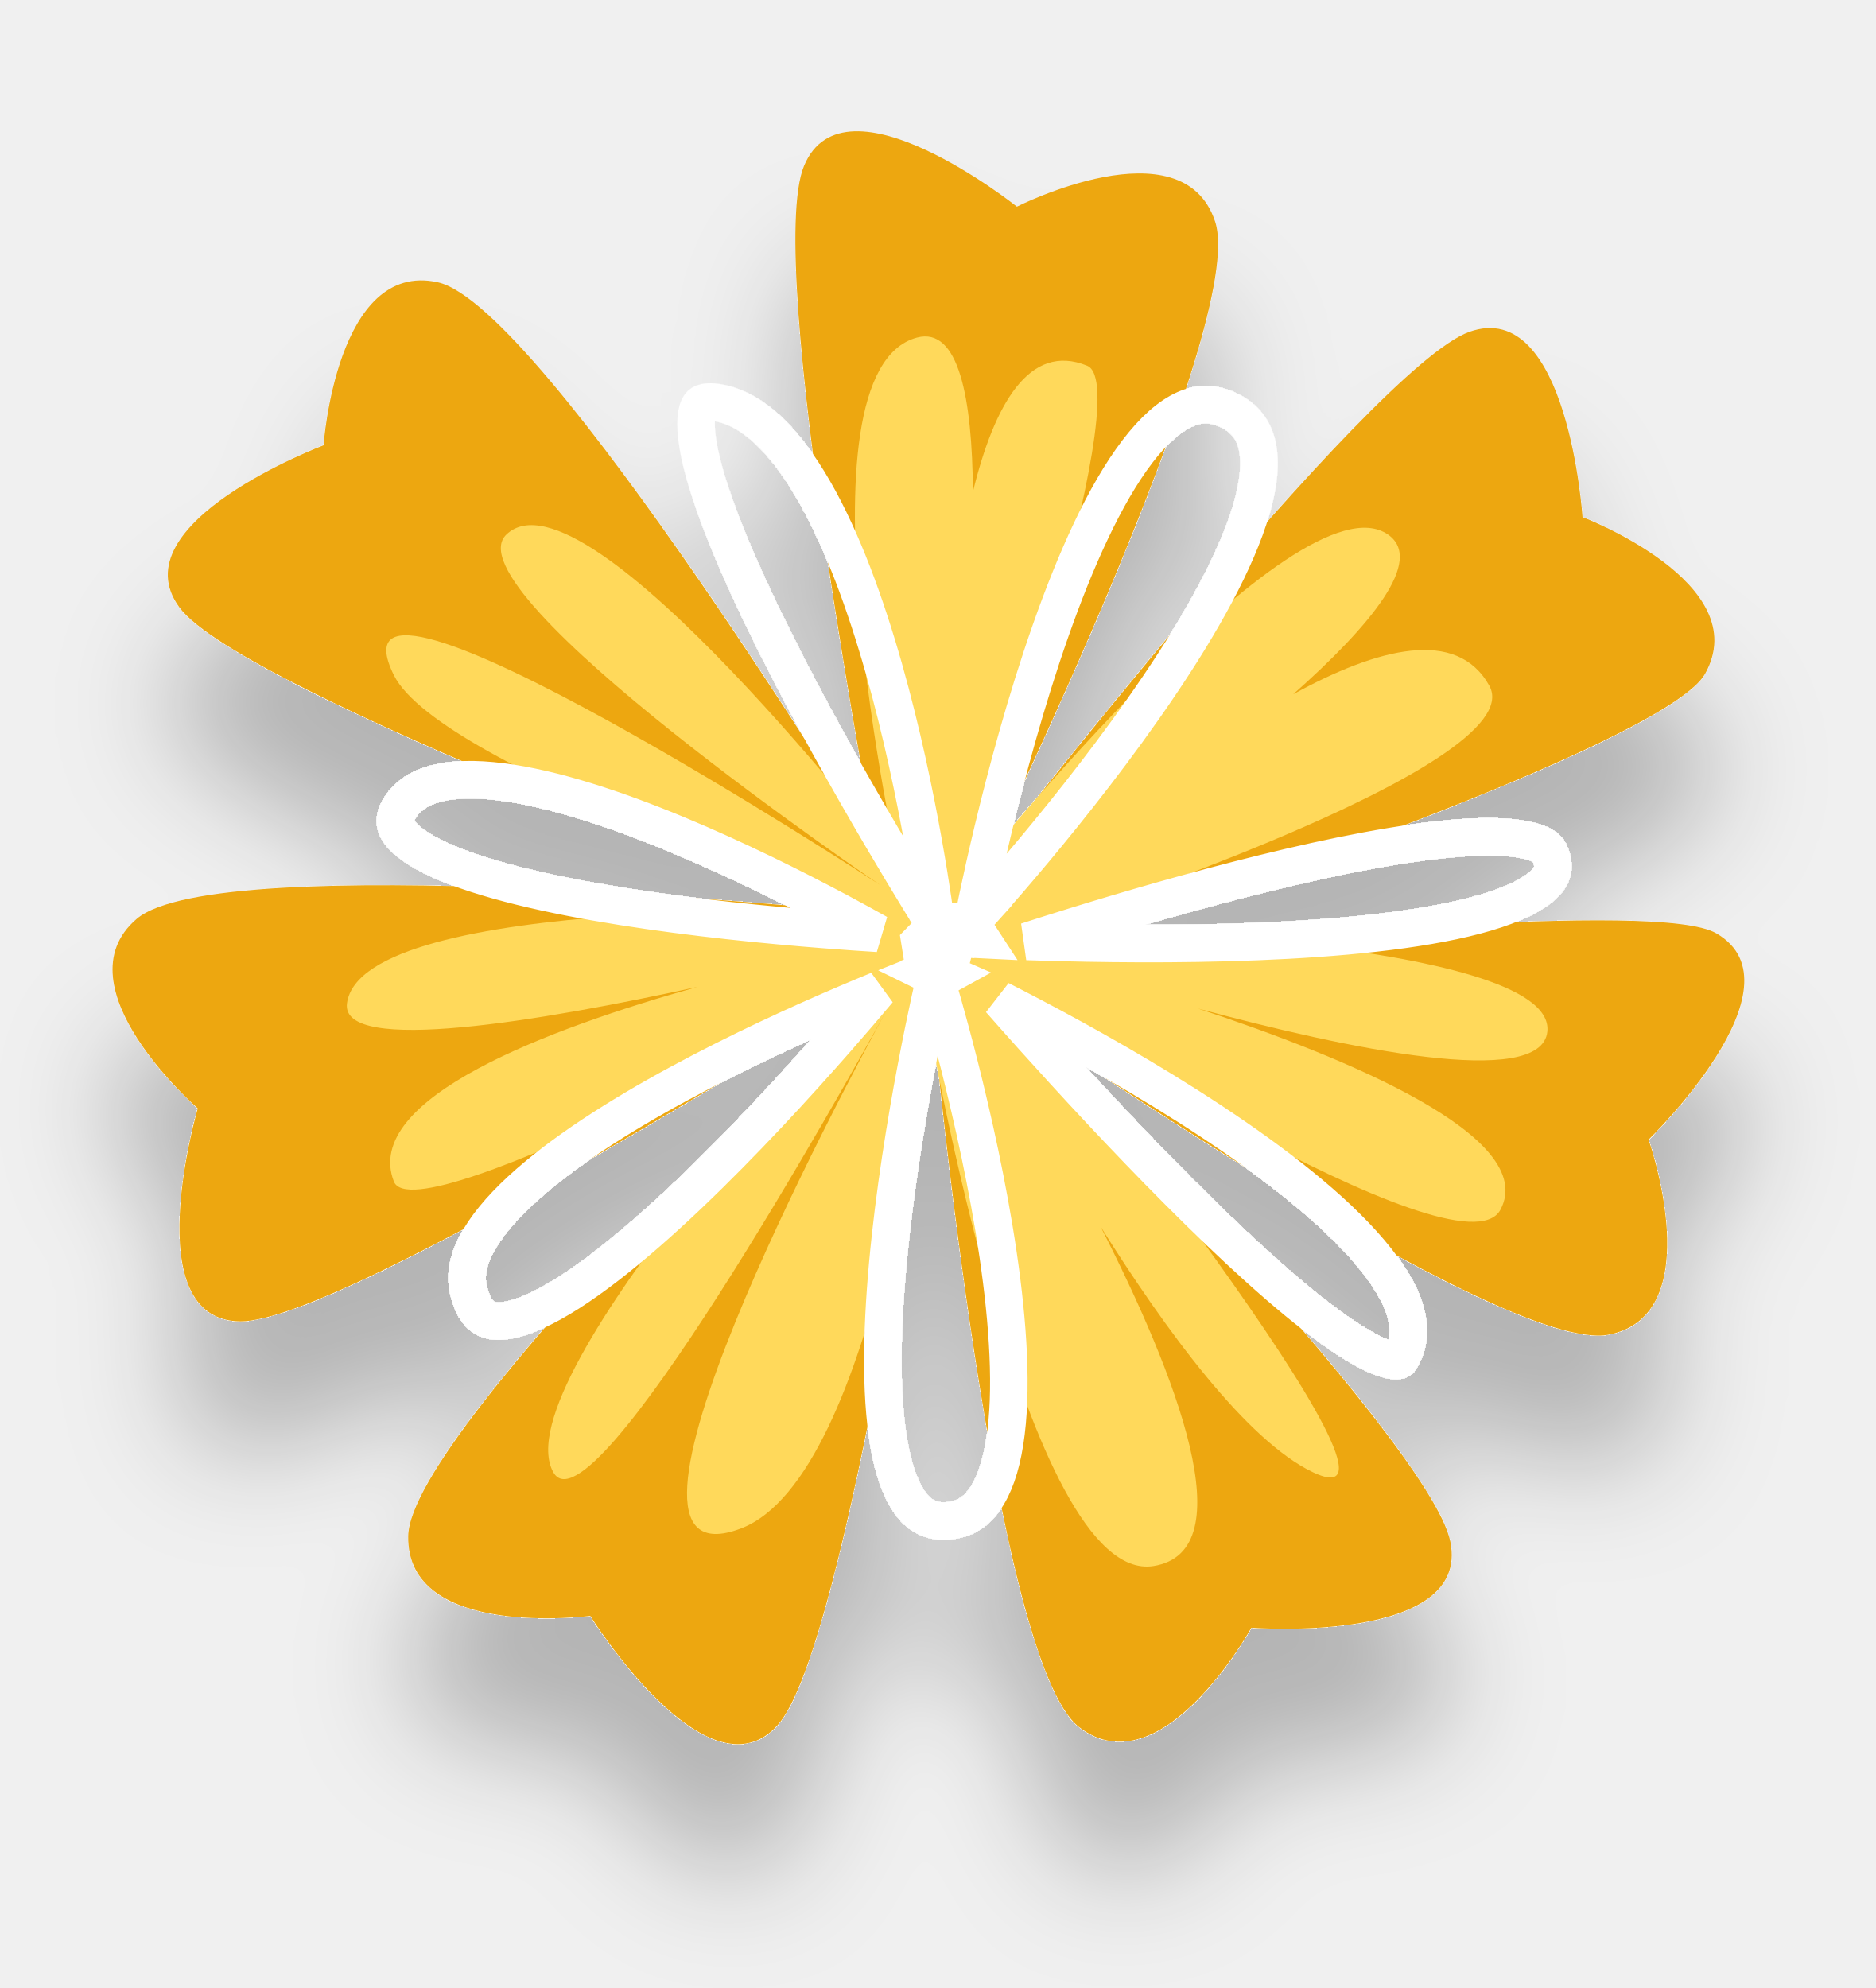
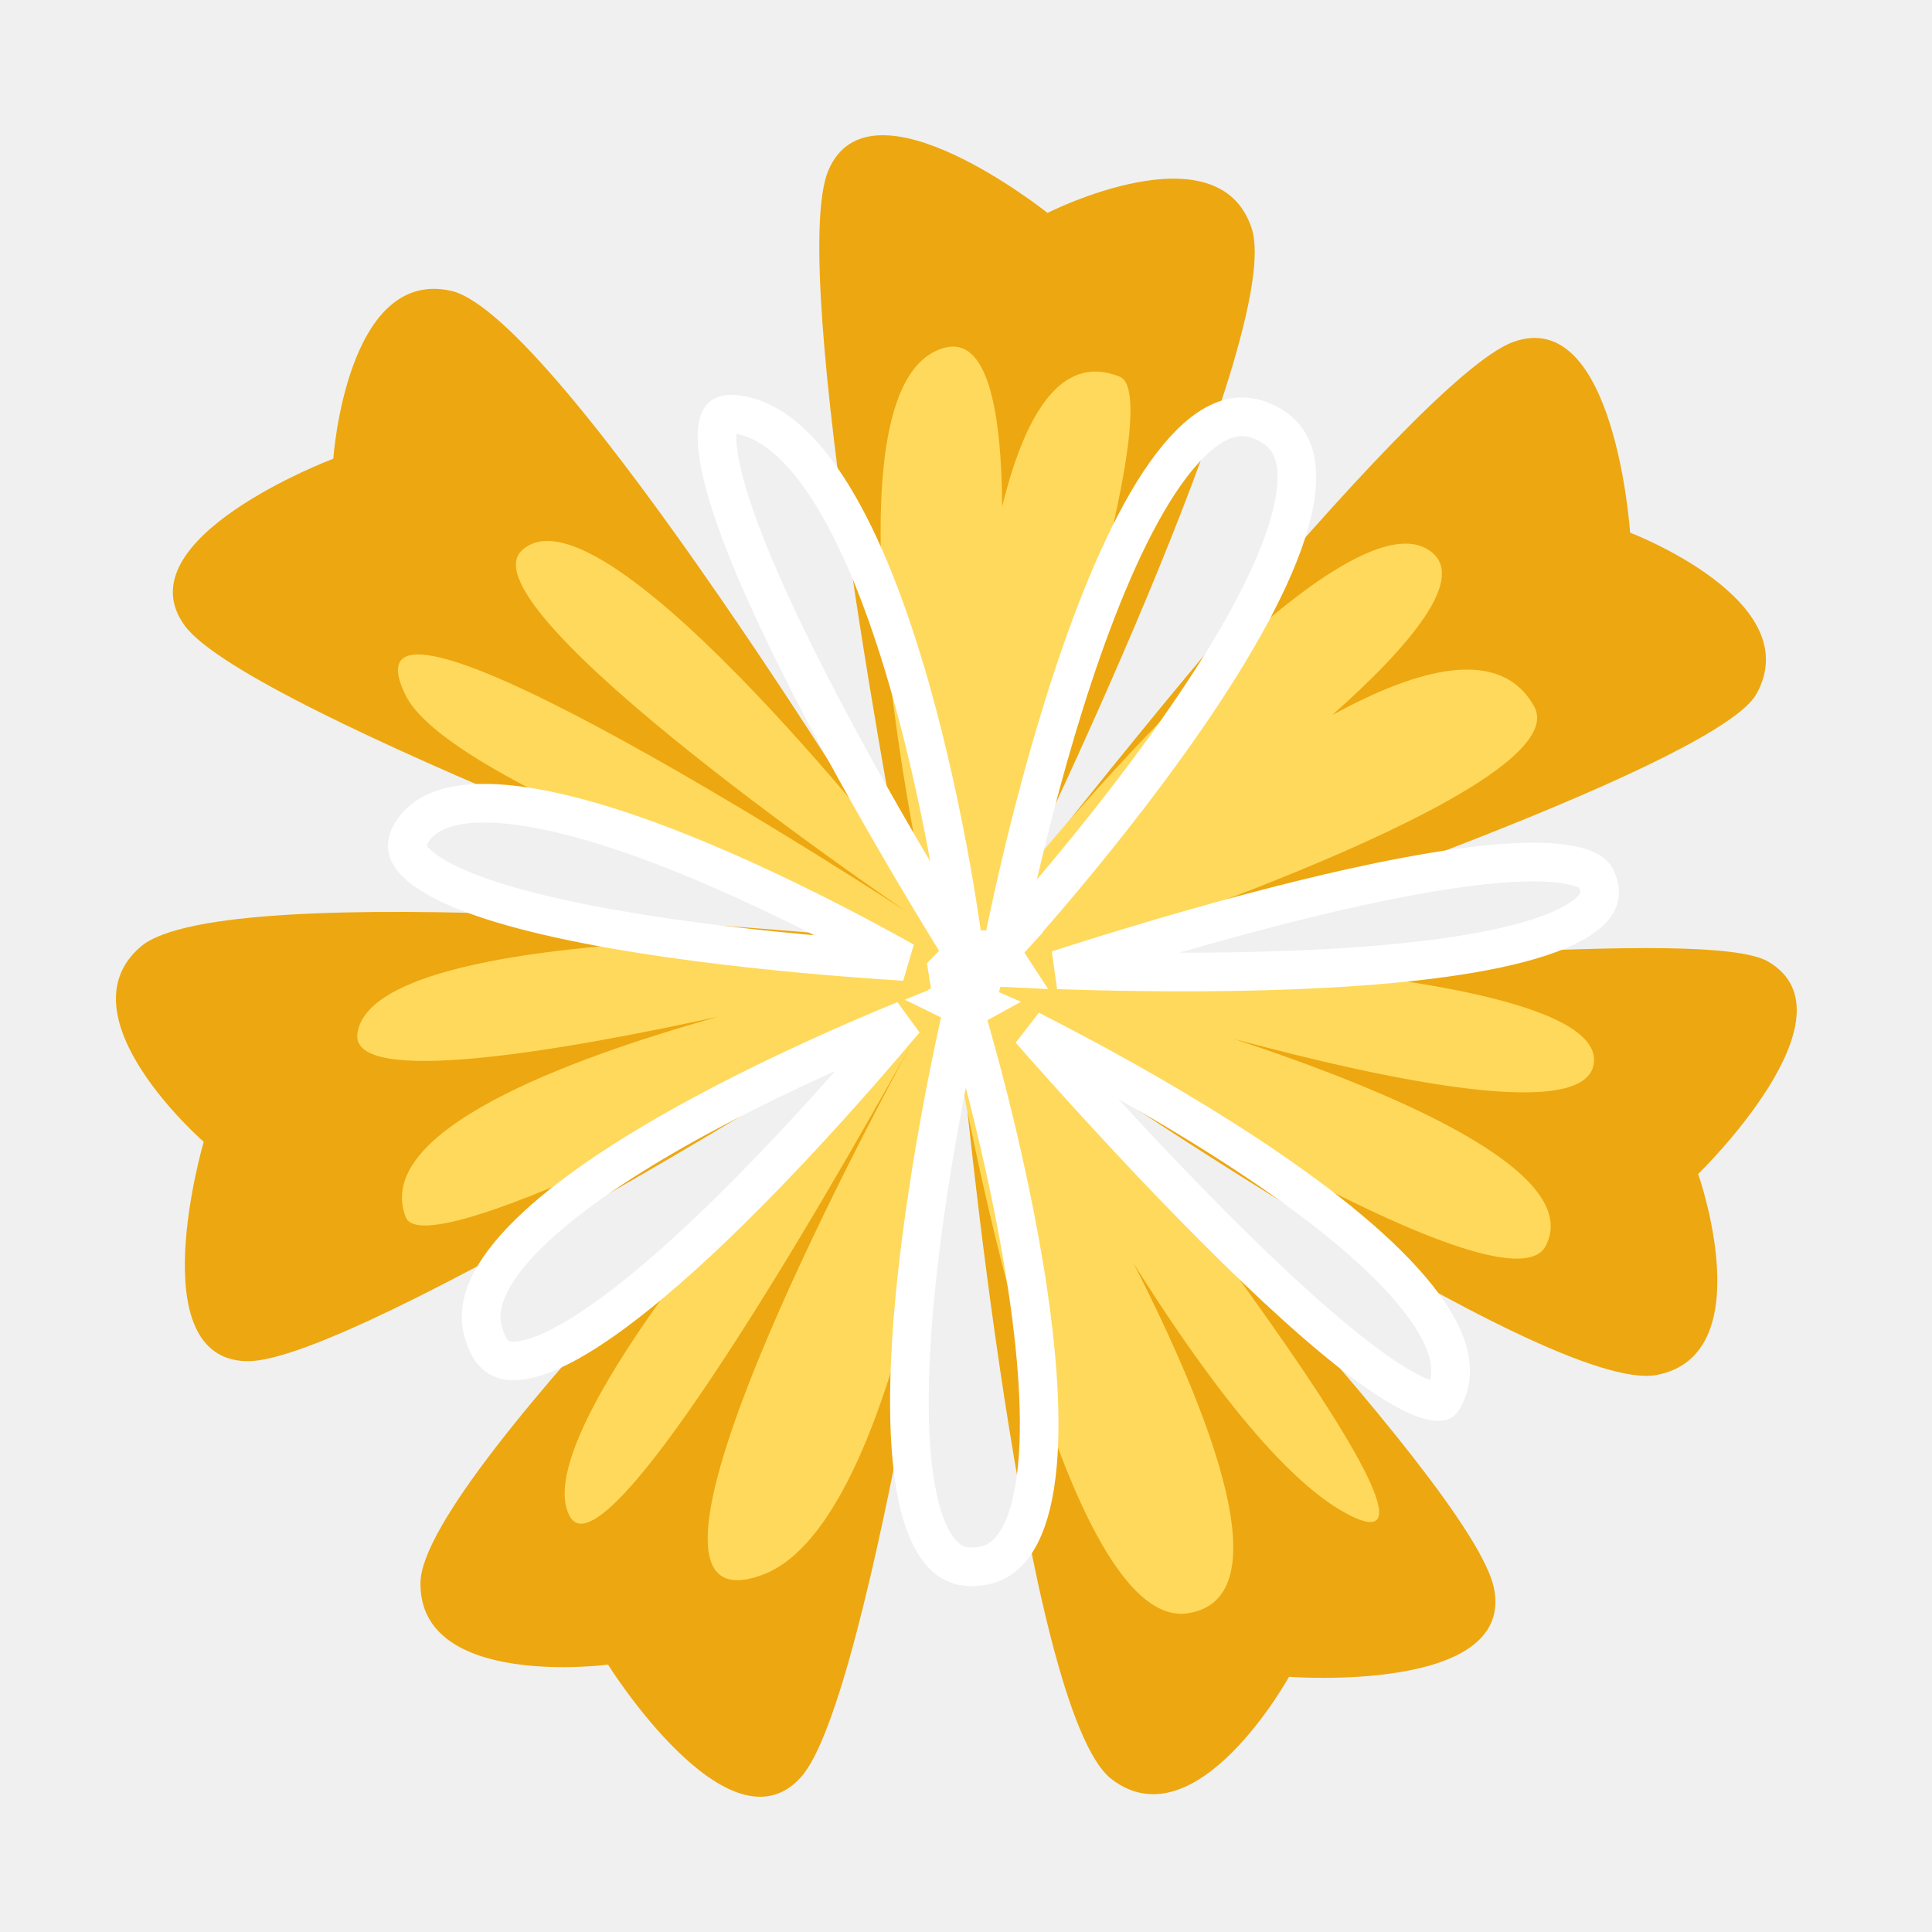
- <svg xmlns="http://www.w3.org/2000/svg" width="100" height="106" viewBox="0 0 100 106" fill="none">
-   <g filter="url(#filter0_d_301_503)">
-     <path d="M54.218 11.02C54.218 11.02 45.025 3.677 42.87 8.839C40.714 14.002 46.786 45.573 46.786 45.573C46.786 45.573 28.943 16.291 23.339 15.051C17.936 13.855 17.251 23.742 17.251 23.742C17.251 23.742 6.25 27.895 9.571 32.394C12.892 36.893 44.56 48.512 44.56 48.512C44.56 48.512 11.647 45.259 7.285 48.997C3.08 52.6 10.544 59.1 10.544 59.1C10.544 59.1 7.23 70.404 12.814 70.455C18.398 70.506 46.237 52.939 46.237 52.939C46.237 52.939 21.865 76.153 21.764 81.904C21.666 87.448 31.471 86.161 31.471 86.161C31.471 86.161 37.715 96.142 41.456 91.988C45.197 87.834 49.826 55.07 49.826 55.07C49.826 55.07 52.98 88.592 57.536 92.089C61.928 95.461 66.719 86.791 66.719 86.791C66.719 86.791 78.44 87.686 77.328 82.203C76.215 76.719 53.884 54.09 53.884 54.09C53.884 54.09 80.13 72.264 85.764 71.166C91.195 70.108 87.897 60.765 87.897 60.765C87.897 60.765 96.34 52.567 91.506 49.764C88.386 47.955 66.858 50.263 56.821 50.317C66.664 47.216 89.007 39.322 90.908 35.929C93.616 31.093 84.374 27.57 84.374 27.57C84.374 27.57 83.597 15.815 78.338 17.695C73.079 19.576 52.553 46.004 52.553 46.004C52.553 46.004 66.591 17.27 64.784 11.811C63.042 6.548 54.218 11.02 54.218 11.02Z" fill="#EDA710" />
-     <path d="M47.241 53.918C45.072 57.85 31.52 82.118 29.5 78.499C26.704 73.49 46.318 52.74 46.318 52.74C46.318 52.74 22.155 65.962 21 62.999C19.278 58.58 29.246 54.844 37.194 52.62C28.931 54.424 18.135 56.269 18.5 53.499C19.271 47.642 46.583 48.572 46.583 48.572C46.583 48.572 23.469 40.982 21 36C16.793 27.51 46.927 47.189 46.927 47.189C46.927 47.189 23.84 31.517 27 28.5C31.222 24.469 47.88 46.128 47.88 46.128C47.88 46.128 42.086 19.81 48.892 17.999C51.115 17.408 51.837 21.229 51.873 26.22C53.012 21.555 54.885 18.242 57.961 19.5C60.758 20.645 52.035 46.375 52.035 46.375C52.035 46.375 69.15 25.142 74 28.5C75.971 29.865 73.078 33.355 68.948 37.019C73.455 34.542 77.681 33.455 79.406 36.564C81.806 40.889 55.5 49.389 55.5 49.389C55.5 49.389 83 50 82.5 54.999C82.189 58.111 71.729 55.894 63.873 53.775C71.796 56.392 82.055 60.628 80 64.5C77.915 68.427 54.248 53.215 54.248 53.215C54.248 53.215 77.154 81.905 70 78.499C66.461 76.814 62.141 70.923 58.678 65.399C62.704 73.297 66.382 82.722 61.5 83.5C54.69 84.585 49.5 54.498 49.5 54.498C49.5 54.498 46.817 78.725 39.5 81.499C30.617 84.867 44.981 58.06 47.241 53.918Z" fill="#FFD95B" />
-     <path d="M49.857 52.113L49.28 51.83L49.285 51.828L49.299 51.823L49.302 51.822L49.303 51.821L48.955 50.884L49.303 51.821L49.046 50.198L49.872 49.353L49.027 49.886C49.872 49.353 49.872 49.353 49.872 49.352L49.872 49.352L49.869 49.348L49.859 49.331L49.818 49.266C49.782 49.209 49.728 49.122 49.658 49.01C49.518 48.785 49.313 48.455 49.056 48.034C48.541 47.193 47.815 45.993 46.971 44.557C45.283 41.684 43.131 37.879 41.264 34.132C39.384 30.359 37.839 26.735 37.305 24.194C37.029 22.879 37.079 22.093 37.256 21.723C37.321 21.587 37.392 21.529 37.488 21.492C37.613 21.444 37.865 21.401 38.322 21.484C40.127 21.811 41.834 23.452 43.386 26.145C44.911 28.79 46.149 32.21 47.122 35.638C48.091 39.056 48.783 42.429 49.233 44.953C49.458 46.214 49.622 47.26 49.729 47.989C49.783 48.353 49.822 48.639 49.848 48.832C49.861 48.929 49.871 49.002 49.877 49.051L49.885 49.106L49.886 49.12L49.886 49.123L49.887 49.123L49.887 49.123L51.789 49.183L51.78 49.193L51.768 49.205L51.766 49.208L51.765 49.209C51.765 49.209 51.765 49.209 51.988 49.414L51.765 49.209L52.345 50.099C51.953 50.08 51.638 50.064 51.414 50.051C51.282 50.044 51.181 50.038 51.114 50.034L51.037 50.03L51.018 50.029L51.014 50.028L51.013 50.028C51.013 50.028 51.013 50.028 50.95 51.026L51.013 50.028L50.528 51.933L50.651 51.668C50.528 51.933 50.528 51.933 50.528 51.933L50.529 51.933L50.532 51.935L50.547 51.942L50.579 51.956L49.923 52.316L50.783 52.053L49.923 52.316L49.923 52.317L49.924 52.32L49.928 52.335L49.947 52.395C49.963 52.449 49.987 52.53 50.018 52.635C50.08 52.846 50.171 53.157 50.283 53.554C50.507 54.347 50.818 55.483 51.163 56.85C51.853 59.586 52.676 63.23 53.214 66.891C53.756 70.573 53.995 74.182 53.569 76.885C53.356 78.236 52.99 79.273 52.486 79.972C52.009 80.635 51.401 81.014 50.569 81.088C49.749 81.162 49.173 80.898 48.705 80.364C48.192 79.779 47.777 78.827 47.495 77.504C46.932 74.865 46.983 71.189 47.332 67.383C47.679 63.6 48.31 59.782 48.856 56.902C49.129 55.465 49.379 54.265 49.562 53.425C49.653 53.005 49.727 52.676 49.778 52.452C49.804 52.34 49.824 52.255 49.837 52.197L49.852 52.133L49.856 52.117L49.857 52.114L49.857 52.113C49.857 52.113 49.857 52.113 49.457 52.017L49.857 52.113ZM54.75 50.197C55.451 49.97 56.32 49.694 57.312 49.387C60.027 48.548 63.664 47.482 67.368 46.57C71.083 45.655 74.821 44.906 77.752 44.685C79.223 44.574 80.429 44.602 81.304 44.778C82.22 44.962 82.513 45.253 82.596 45.427C82.778 45.813 82.813 46.102 82.787 46.318C82.762 46.532 82.669 46.753 82.464 46.995C82.023 47.514 81.136 48.034 79.751 48.495C77.019 49.403 72.942 49.893 68.64 50.127C64.363 50.36 59.956 50.335 56.612 50.252C55.945 50.236 55.321 50.217 54.75 50.197ZM55.069 55.276C54.406 54.536 53.816 53.871 53.321 53.308C53.839 53.572 54.415 53.87 55.036 54.197C57.72 55.611 61.235 57.576 64.584 59.788C67.95 62.011 71.081 64.44 73.049 66.77C75.073 69.166 75.545 71.039 74.652 72.47C74.623 72.517 74.609 72.526 74.555 72.537C74.462 72.556 74.261 72.558 73.911 72.453C73.206 72.24 72.231 71.697 71.033 70.837C68.661 69.135 65.72 66.419 62.828 63.519C59.946 60.628 57.148 57.592 55.069 55.276ZM44.733 48.628C45.534 49.056 46.236 49.443 46.811 49.765C46.022 49.716 45.052 49.65 43.953 49.563C40.947 49.327 36.995 48.939 33.193 48.336C29.364 47.728 25.781 46.915 23.456 45.86C22.275 45.324 21.571 44.791 21.261 44.323C21.12 44.11 21.073 43.931 21.076 43.767C21.079 43.597 21.136 43.36 21.341 43.041C22.126 41.821 23.898 41.329 26.736 41.687C29.488 42.033 32.814 43.135 36.072 44.486C39.315 45.831 42.427 47.396 44.733 48.628ZM46.83 52.797C46.246 53.491 45.486 54.383 44.598 55.398C42.471 57.825 39.619 60.941 36.697 63.718C33.748 66.521 30.822 68.887 28.539 69.916C27.383 70.437 26.584 70.526 26.085 70.373C25.687 70.25 25.238 69.894 24.973 68.77C24.63 67.314 25.54 65.522 27.767 63.462C29.925 61.466 33.018 59.503 36.233 57.762C39.435 56.027 42.705 54.541 45.178 53.487C45.78 53.23 46.335 52.999 46.83 52.797ZM52.009 48.941C51.959 48.996 51.917 49.043 51.882 49.081C51.893 49.022 51.91 48.938 51.931 48.831C51.977 48.598 52.047 48.254 52.138 47.818C52.322 46.946 52.594 45.704 52.948 44.226C53.659 41.267 54.696 37.381 56.008 33.644C57.328 29.885 58.895 26.367 60.636 24.083C61.507 22.941 62.361 22.187 63.173 21.825C63.936 21.486 64.702 21.47 65.553 21.895C66.402 22.32 66.846 22.941 67.028 23.753C67.222 24.618 67.126 25.753 66.727 27.135C65.928 29.897 64.034 33.261 61.796 36.571C59.572 39.862 57.065 43.023 55.108 45.365C54.13 46.535 53.293 47.498 52.7 48.168C52.404 48.502 52.169 48.764 52.009 48.941Z" stroke="white" stroke-width="2" />
-   </g>
-   <defs>
-     <filter id="filter0_d_301_503" x="-6" y="0" width="112" height="113" filterUnits="userSpaceOnUse" color-interpolation-filters="sRGB">
-       <feFlood flood-opacity="0" result="BackgroundImageFix" />
-       <feColorMatrix in="SourceAlpha" type="matrix" values="0 0 0 0 0 0 0 0 0 0 0 0 0 0 0 0 0 0 127 0" result="hardAlpha" />
-       <feOffset dy="7" />
-       <feGaussianBlur stdDeviation="3" />
-       <feComposite in2="hardAlpha" operator="out" />
-       <feColorMatrix type="matrix" values="0 0 0 0 0 0 0 0 0 0 0 0 0 0 0 0 0 0 0.25 0" />
-       <feBlend mode="normal" in2="BackgroundImageFix" result="effect1_dropShadow_301_503" />
-       <feBlend mode="normal" in="SourceGraphic" in2="effect1_dropShadow_301_503" result="shape" />
-     </filter>
-   </defs>
+ <svg xmlns="http://www.w3.org/2000/svg" width="100" height="100" viewBox="0 0 100 100" fill="none">
+   <path d="M54.218 11.02C54.218 11.02 45.025 3.677 42.87 8.839C40.714 14.002 46.786 45.573 46.786 45.573C46.786 45.573 28.943 16.291 23.339 15.051C17.936 13.855 17.251 23.742 17.251 23.742C17.251 23.742 6.25 27.895 9.571 32.394C12.892 36.893 44.56 48.512 44.56 48.512C44.56 48.512 11.647 45.259 7.285 48.997C3.08 52.6 10.544 59.1 10.544 59.1C10.544 59.1 7.23 70.404 12.814 70.455C18.398 70.506 46.237 52.939 46.237 52.939C46.237 52.939 21.865 76.153 21.764 81.904C21.666 87.448 31.471 86.161 31.471 86.161C31.471 86.161 37.715 96.142 41.456 91.988C45.197 87.834 49.826 55.07 49.826 55.07C49.826 55.07 52.98 88.592 57.536 92.089C61.928 95.461 66.719 86.791 66.719 86.791C66.719 86.791 78.44 87.686 77.328 82.203C76.215 76.719 53.884 54.09 53.884 54.09C53.884 54.09 80.13 72.264 85.764 71.166C91.195 70.108 87.897 60.765 87.897 60.765C87.897 60.765 96.34 52.567 91.506 49.764C88.386 47.955 66.858 50.263 56.821 50.317C66.664 47.216 89.007 39.322 90.908 35.929C93.616 31.093 84.374 27.57 84.374 27.57C84.374 27.57 83.597 15.815 78.338 17.695C73.079 19.576 52.553 46.004 52.553 46.004C52.553 46.004 66.591 17.27 64.784 11.811C63.042 6.548 54.218 11.02 54.218 11.02Z" fill="#EDA710" />
+   <path d="M47.241 53.918C45.072 57.85 31.52 82.118 29.5 78.499C26.704 73.49 46.318 52.74 46.318 52.74C46.318 52.74 22.155 65.962 21 62.999C19.278 58.58 29.246 54.844 37.194 52.62C28.931 54.424 18.135 56.269 18.5 53.499C19.271 47.642 46.583 48.572 46.583 48.572C46.583 48.572 23.469 40.982 21 36C16.793 27.51 46.927 47.189 46.927 47.189C46.927 47.189 23.84 31.517 27 28.5C31.222 24.469 47.88 46.128 47.88 46.128C47.88 46.128 42.086 19.81 48.892 17.999C51.115 17.408 51.837 21.229 51.873 26.22C53.012 21.555 54.885 18.242 57.961 19.5C60.758 20.645 52.035 46.375 52.035 46.375C52.035 46.375 69.15 25.142 74 28.5C75.971 29.865 73.078 33.355 68.948 37.019C73.455 34.542 77.681 33.455 79.406 36.564C81.806 40.889 55.5 49.389 55.5 49.389C55.5 49.389 83 50 82.5 54.999C82.189 58.111 71.729 55.894 63.873 53.775C71.796 56.392 82.055 60.628 80 64.5C77.915 68.427 54.248 53.215 54.248 53.215C54.248 53.215 77.154 81.905 70 78.499C66.461 76.814 62.141 70.923 58.678 65.399C62.704 73.297 66.382 82.722 61.5 83.5C54.69 84.585 49.5 54.498 49.5 54.498C49.5 54.498 46.817 78.725 39.5 81.499C30.617 84.867 44.981 58.06 47.241 53.918Z" fill="#FFD95B" />
+   <path d="M51.013 50.028C51.013 50.028 51.013 50.028 50.95 51.026L51.013 50.028L50.528 51.933L50.625 51.724C50.528 51.933 50.528 51.933 50.528 51.933L50.529 51.933L50.532 51.935L50.547 51.942L50.579 51.956L49.923 52.316L50.783 52.053L49.923 52.316L49.923 52.317L49.924 52.32L49.928 52.335L49.947 52.395C49.963 52.449 49.987 52.53 50.018 52.635C50.08 52.846 50.171 53.157 50.283 53.554C50.507 54.347 50.818 55.483 51.163 56.85C51.853 59.586 52.676 63.23 53.214 66.891C53.756 70.573 53.995 74.182 53.569 76.885C53.356 78.236 52.99 79.273 52.486 79.972C52.009 80.635 51.401 81.014 50.569 81.088C49.749 81.162 49.173 80.898 48.705 80.364C48.192 79.779 47.777 78.827 47.495 77.504C46.932 74.865 46.983 71.189 47.332 67.383C47.679 63.6 48.31 59.782 48.856 56.902C49.129 55.465 49.379 54.265 49.562 53.425C49.653 53.005 49.727 52.676 49.778 52.452C49.804 52.34 49.824 52.255 49.837 52.197L49.852 52.133L49.856 52.117L49.857 52.114L49.857 52.113C49.857 52.113 49.857 52.113 49.457 52.017L49.857 52.113L49.28 51.83L49.285 51.828L49.299 51.823L49.302 51.822L49.303 51.821L48.955 50.884L49.303 51.821L49.046 50.198L49.872 49.353L49.027 49.886C49.872 49.353 49.872 49.353 49.872 49.352L49.872 49.352L49.869 49.348L49.859 49.331L49.818 49.266C49.782 49.209 49.728 49.122 49.658 49.01C49.518 48.785 49.313 48.455 49.056 48.034C48.541 47.193 47.815 45.993 46.971 44.557C45.283 41.684 43.131 37.879 41.264 34.132C39.384 30.359 37.839 26.735 37.305 24.194C37.029 22.879 37.079 22.093 37.256 21.723C37.321 21.587 37.392 21.529 37.488 21.492C37.613 21.444 37.865 21.401 38.322 21.484C40.127 21.811 41.834 23.452 43.386 26.145C44.911 28.79 46.149 32.21 47.122 35.638C48.091 39.056 48.783 42.429 49.233 44.953C49.458 46.214 49.622 47.26 49.729 47.989C49.783 48.353 49.822 48.639 49.848 48.832C49.861 48.929 49.871 49.002 49.877 49.051L49.885 49.106L49.886 49.12L49.886 49.123L49.887 49.123L49.887 49.123L51.789 49.183L51.78 49.193L51.768 49.205L51.766 49.208L51.765 49.209C51.765 49.209 51.765 49.209 51.988 49.414L51.765 49.209L52.345 50.099C51.953 50.08 51.638 50.064 51.414 50.051C51.282 50.044 51.181 50.038 51.114 50.034L51.037 50.03L51.018 50.029L51.014 50.028L51.013 50.028ZM54.75 50.197C55.451 49.97 56.32 49.694 57.312 49.387C60.027 48.548 63.664 47.482 67.368 46.57C71.083 45.655 74.821 44.906 77.752 44.685C79.223 44.574 80.429 44.602 81.304 44.778C82.22 44.962 82.513 45.253 82.596 45.427C82.778 45.813 82.813 46.102 82.787 46.318C82.762 46.532 82.669 46.753 82.464 46.995C82.023 47.514 81.136 48.034 79.751 48.495C77.019 49.403 72.942 49.893 68.64 50.127C64.363 50.36 59.956 50.335 56.612 50.252C55.945 50.236 55.321 50.217 54.75 50.197ZM55.069 55.276C54.406 54.536 53.816 53.871 53.321 53.308C53.839 53.572 54.415 53.87 55.036 54.197C57.72 55.611 61.235 57.576 64.584 59.788C67.95 62.011 71.081 64.44 73.049 66.77C75.073 69.166 75.545 71.039 74.652 72.47C74.623 72.517 74.609 72.526 74.555 72.537C74.462 72.556 74.261 72.558 73.911 72.453C73.206 72.24 72.231 71.697 71.033 70.837C68.661 69.135 65.72 66.419 62.828 63.519C59.946 60.628 57.148 57.592 55.069 55.276ZM44.733 48.628C45.534 49.056 46.236 49.443 46.811 49.765C46.022 49.716 45.052 49.65 43.953 49.563C40.947 49.327 36.995 48.939 33.193 48.336C29.364 47.728 25.781 46.915 23.456 45.86C22.275 45.324 21.571 44.791 21.261 44.323C21.12 44.11 21.073 43.931 21.076 43.767C21.079 43.597 21.136 43.36 21.341 43.041C22.126 41.821 23.898 41.329 26.736 41.687C29.488 42.033 32.814 43.135 36.072 44.486C39.315 45.831 42.427 47.396 44.733 48.628ZM46.83 52.797C46.246 53.491 45.486 54.383 44.598 55.398C42.471 57.825 39.619 60.941 36.697 63.718C33.748 66.521 30.822 68.887 28.539 69.916C27.383 70.437 26.584 70.526 26.085 70.373C25.687 70.25 25.238 69.894 24.973 68.77C24.63 67.314 25.54 65.522 27.767 63.462C29.925 61.466 33.018 59.503 36.233 57.762C39.435 56.027 42.705 54.541 45.178 53.487C45.78 53.23 46.335 52.999 46.83 52.797ZM52.009 48.941C51.959 48.996 51.917 49.043 51.882 49.081C51.893 49.022 51.91 48.938 51.931 48.831C51.977 48.598 52.047 48.254 52.138 47.818C52.322 46.946 52.594 45.704 52.948 44.226C53.659 41.267 54.696 37.381 56.008 33.644C57.328 29.885 58.895 26.367 60.636 24.083C61.507 22.941 62.361 22.187 63.173 21.825C63.936 21.486 64.702 21.47 65.553 21.895C66.402 22.32 66.846 22.941 67.028 23.753C67.222 24.618 67.126 25.753 66.727 27.135C65.928 29.897 64.034 33.261 61.796 36.571C59.572 39.862 57.065 43.023 55.108 45.365C54.13 46.535 53.293 47.498 52.7 48.168C52.404 48.502 52.169 48.764 52.009 48.941Z" stroke="white" stroke-width="2" />
</svg>
